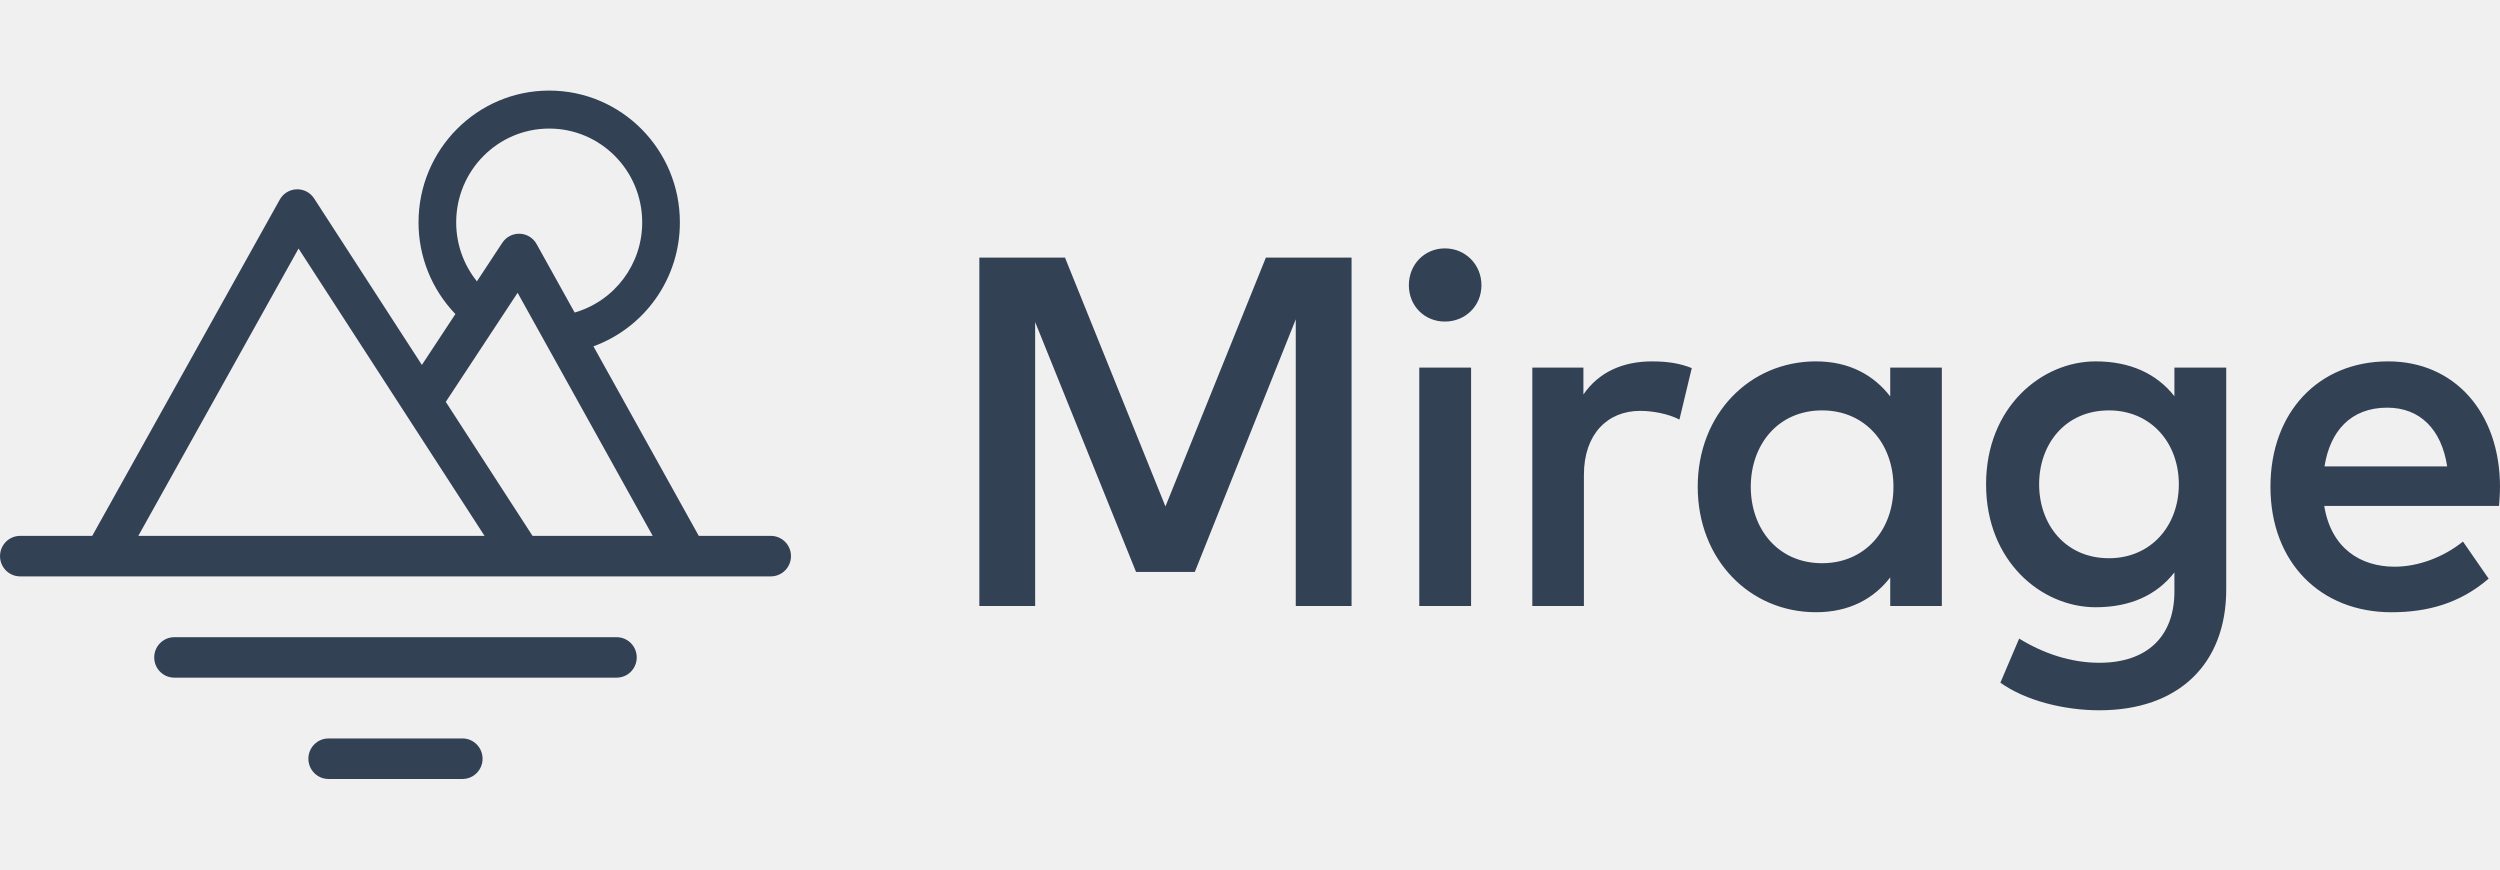
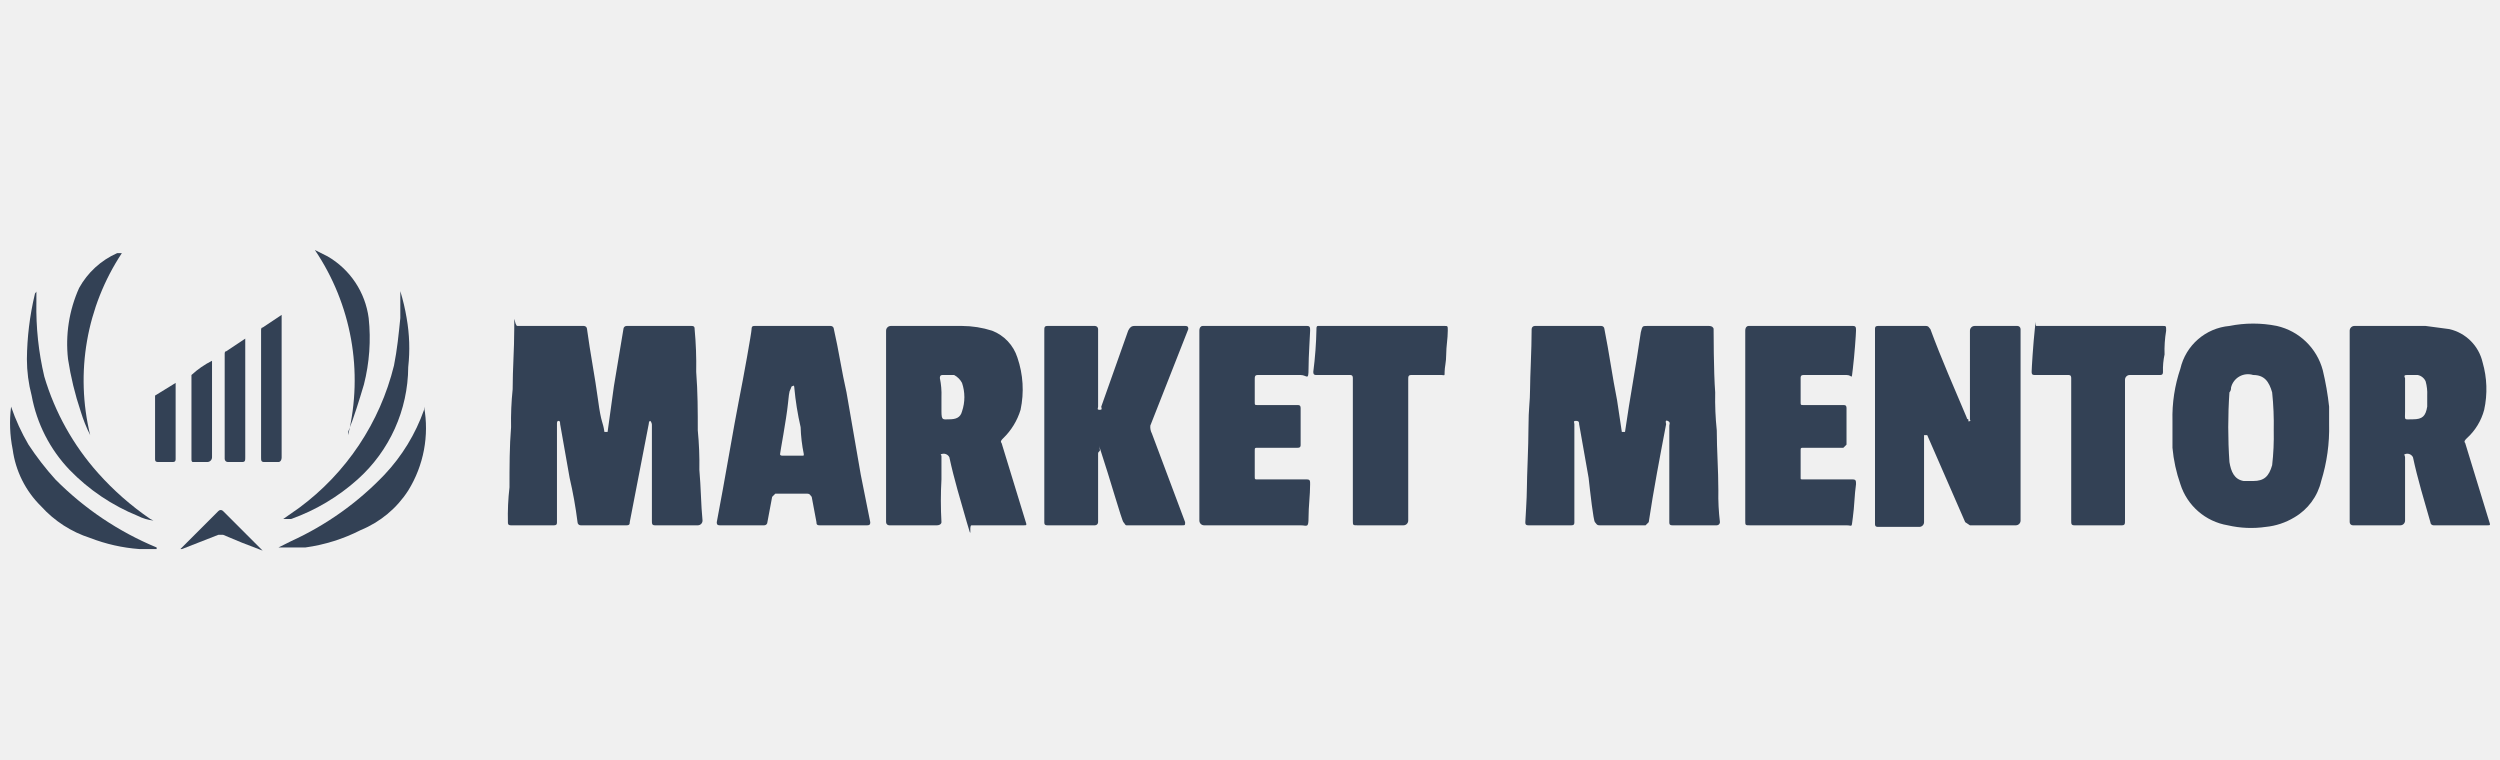
- <svg xmlns="http://www.w3.org/2000/svg" width="138" height="48" fill="none">
-   <g clip-path="url(#a)" fill="#334155">
-     <path fill-rule="evenodd" clip-rule="evenodd" d="M30.316 5c3.984 0 7.213 3.256 7.213 7.273a7.272 7.272 0 0 1-4.771 6.845l5.814 10.462h3.98c.613 0 1.11.5 1.11 1.118 0 .618-.497 1.118-1.11 1.118H1.11c-.612 0-1.109-.5-1.109-1.118 0-.618.497-1.118 1.11-1.118h3.98l10.353-18.562a1.106 1.106 0 0 1 1.896-.063l5.948 9.189 1.85-2.809a7.28 7.28 0 0 1-2.035-5.062c0-4.017 3.23-7.273 7.214-7.273h-.001Zm-5.709 17.183 4.788 7.397h6.634l-7.457-13.418-3.965 6.021Zm2.14 7.397L16.48 13.72 7.635 29.58H26.747Zm8.702-17.307a5.172 5.172 0 0 1-3.728 4.98l-2.101-3.781a1.106 1.106 0 0 0-1.892-.072l-1.402 2.13a5.18 5.18 0 0 1-1.144-3.257c0-2.859 2.299-5.176 5.134-5.176 2.835 0 5.133 2.317 5.133 5.176Z" />
-     <path d="M9.62 35.173c-.611 0-1.107.5-1.107 1.117s.496 1.116 1.107 1.116h24.42c.612 0 1.108-.5 1.108-1.116 0-.617-.496-1.117-1.107-1.117H9.62Zm8.513 5.59c-.613 0-1.11.5-1.11 1.119 0 .617.497 1.118 1.11 1.118h7.396c.612 0 1.109-.5 1.109-1.118 0-.618-.497-1.12-1.11-1.12h-7.395Z" />
-     <path fill-rule="evenodd" clip-rule="evenodd" d="M120.027 21.871c-.982-1.25-2.453-1.923-4.347-1.923-2.984 0-6.049 2.528-6.049 6.786 0 4.258 3.065 6.786 6.049 6.786 1.894 0 3.365-.66 4.347-1.923v1.058c0 2.445-1.472 3.93-4.142 3.93-1.594 0-3.107-.524-4.428-1.334l-1.036 2.432c1.376.99 3.515 1.525 5.464 1.525 4.36 0 7.003-2.54 7.003-6.677v-12.24h-2.861v1.58Zm-7.467 4.863c0-2.225 1.444-4.08 3.855-4.08 2.303 0 3.857 1.773 3.857 4.08 0 2.308-1.554 4.08-3.857 4.08-2.411 0-3.855-1.867-3.855-4.08Zm-8.219-4.849c-.899-1.168-2.248-1.937-4.101-1.937-3.65 0-6.526 2.898-6.526 6.923s2.875 6.924 6.526 6.924c1.854 0 3.202-.755 4.101-1.923v1.58h2.848v-13.16h-2.848v1.593Zm-7.698 4.986c0-2.307 1.486-4.217 3.938-4.217 2.357 0 3.938 1.813 3.938 4.217s-1.581 4.218-3.938 4.218c-2.452 0-3.938-1.91-3.938-4.218ZM138 26.858c-.013-4.107-2.52-6.91-6.172-6.91-3.842 0-6.499 2.803-6.499 6.924 0 4.176 2.766 6.924 6.676 6.924 1.976 0 3.774-.48 5.368-1.854l-1.417-2.048c-1.076.865-2.466 1.388-3.774 1.388-1.853 0-3.501-.99-3.883-3.353h9.647c.027-.329.054-.7.054-1.07Zm-9.687-1.113c.3-1.923 1.43-3.242 3.46-3.242 1.813 0 2.998 1.195 3.311 3.242h-6.771Z" />
-     <path d="m64.333 27.957-5.546-13.738H54.06v19.233h3.08V17.777L62.71 31.57h3.243l5.573-13.944v15.826h3.08V14.219h-4.729l-5.545 13.738h.001Zm16.871 5.495v-13.16h-2.86v13.16h2.86Zm12.182-13.133c-.654-.261-1.322-.37-2.194-.37-1.594 0-2.93.576-3.788 1.826V20.29h-2.82v13.16h2.848v-7.24c0-2.238 1.294-3.53 3.106-3.53.695 0 1.567.165 2.166.48l.682-2.842Zm-11.61-4.575c0-1.14-.886-2.033-2.017-2.033-1.13 0-1.99.893-1.99 2.033s.86 2.006 1.99 2.006c1.131 0 2.017-.866 2.017-2.006Z" />
+ <svg xmlns="http://www.w3.org/2000/svg" viewBox="0 0 158 48">
+   <defs>
+     <style>
+       .a {
+         fill: none;
+       }
+ 
+       .b {
+         fill: #334155;
+       }
+     </style>
+   </defs>
+   <rect class="a" width="158" height="48" />
+   <g>
+     <path class="b" d="M108.7,33a.2.2,0,0,1-.2.2h-2.8c-.2,0-.2-.1-.2-.2V26.9c0-.1.1-.2-.1-.3s-.1.2-.1.2c-.4,2.1-.8,4.2-1.1,6.2l-.2.2h-2.9c-.2,0-.2-.1-.3-.2s-.3-1.9-.4-2.8l-.6-3.4c0-.1,0-.2-.2-.2s-.1.1-.1.2V33c0,.1,0,.2-.2.2H96.6c-.2,0-.2-.1-.2-.2s.1-1.5.1-2.2.1-2.6.1-3.8.1-1.6.1-2.4.1-2.5.1-3.8a.2.2,0,0,1,.2-.2h4.2a.2.2,0,0,1,.2.2c.3,1.5.5,3,.8,4.5l.3,2h.2c.3-2.1.7-4.2,1-6.3.1-.4.1-.4.4-.4H108c.2,0,.3.1.3.2s0,2.7.1,4a19.3,19.3,0,0,0,.1,2.4c0,1.2.1,2.5.1,3.8A14.1,14.1,0,0,0,108.7,33Z" />
+     <path class="b" d="M44.4,32.9a.3.3,0,0,1-.3.3H41.4c-.2,0-.2-.1-.2-.3v-6a.4.4,0,0,0-.1-.3c-.1,0-.1.2-.1.2L39.8,33c0,.1,0,.2-.2.2H36.7a.2.2,0,0,1-.2-.2,27.4,27.4,0,0,0-.5-2.8l-.6-3.4c0-.1,0-.2-.1-.2s-.1.1-.1.2V33c0,.1,0,.2-.2.2H32.3c-.2,0-.2-.1-.2-.2a15.5,15.5,0,0,1,.1-2.2c0-1.3,0-2.6.1-3.8a19.3,19.3,0,0,1,.1-2.4c0-1.3.1-2.5.1-3.8s0-.2.2-.2h4.2a.2.2,0,0,1,.2.2c.2,1.5.5,3,.7,4.5s.3,1.3.4,2h.2l.4-2.9.6-3.6a.2.2,0,0,1,.2-.2h4.1c.2,0,.2.1.2.2a24.4,24.4,0,0,1,.1,2.7c.1,1.3.1,2.5.1,3.7a21.8,21.8,0,0,1,.1,2.5C44.3,30.8,44.3,31.9,44.4,32.9Z" />
+     <path class="b" d="M127.7,26.9v6a.3.3,0,0,1-.3.3h-2.9l-.3-.2-2.4-5.5h-.2v5.5a.3.3,0,0,1-.3.3h-2.6c-.2,0-.2-.1-.2-.2V20.8c0-.1,0-.2.2-.2h3c.2,0,.2.1.3.2.7,1.9,1.5,3.7,2.3,5.6a.1.1,0,0,0,.1.1c0,.1,0,.2.1.1s0,0,0-.1h0V20.9a.3.3,0,0,1,.3-.3h2.7a.2.2,0,0,1,.2.2Z" />
+     <path class="b" d="M157.3,32.9,155.8,28c-.1-.1,0-.2.1-.3a3.7,3.7,0,0,0,1.1-1.8,6.1,6.1,0,0,0-.1-3,2.8,2.8,0,0,0-2.1-2.1l-1.5-.2h-4.5a.3.3,0,0,0-.3.3V33a.2.2,0,0,0,.2.2h3a.3.3,0,0,0,.3-.3v-4c0-.1-.1-.2,0-.2a.4.4,0,0,1,.5.2c.3,1.4.7,2.7,1.1,4.1a.2.2,0,0,0,.2.2h3.4C157.4,33.2,157.4,33.2,157.3,32.9Zm-3.9-7.2c-.1.6-.3.8-.9.8s-.5.1-.5-.5V23.9c-.1-.2,0-.2.2-.2h.6a.7.7,0,0,1,.5.4,2.8,2.8,0,0,1,.1.9Z" />
+     <path class="b" d="M64.8,32.9,63.3,28c-.1-.1,0-.2.1-.3a4.2,4.2,0,0,0,1.1-1.8,6.2,6.2,0,0,0-.2-3.3,2.7,2.7,0,0,0-1.6-1.7,6.3,6.3,0,0,0-1.9-.3H56.3a.3.3,0,0,0-.3.3V33a.2.2,0,0,0,.2.2h3c.2,0,.3-.1.3-.2a24.3,24.3,0,0,1,0-2.7V28.8s-.1-.1,0-.1a.4.4,0,0,1,.5.2c.3,1.4.7,2.7,1.1,4.1s.1.2.3.2h3.3C64.9,33.2,64.9,33.2,64.8,32.9Zm-4-6.9c-.1.4-.4.5-.8.5s-.5.1-.5-.5v-.9a4.9,4.9,0,0,0-.1-1.2c0-.2.1-.2.2-.2h.7a1.2,1.2,0,0,1,.5.5A2.8,2.8,0,0,1,60.8,26Z" />
+     <path class="b" d="M147.2,25.7a18.5,18.5,0,0,0-.4-2.3,3.9,3.9,0,0,0-2.9-2.8,7.6,7.6,0,0,0-3,0,3.5,3.5,0,0,0-3.1,2.7,9.5,9.5,0,0,0-.5,3.3v1.7a9.5,9.5,0,0,0,.5,2.3,3.8,3.8,0,0,0,3,2.6,6.5,6.5,0,0,0,2.4.1,4.3,4.3,0,0,0,1.8-.6,3.6,3.6,0,0,0,1.7-2.3,11.2,11.2,0,0,0,.5-3.6Zm-3.6,3.7c-.2.7-.5,1-1.2,1h-.6c-.6-.1-.8-.6-.9-1.2a32.3,32.3,0,0,1,0-4.4.4.4,0,0,0,.1-.3,1.1,1.1,0,0,1,1.4-.8c.7,0,1,.4,1.2,1.1a19.3,19.3,0,0,1,.1,2.4A16.2,16.2,0,0,1,143.6,29.4Z" />
+     <path class="b" d="M72.7,26.9a.9.9,0,0,0,.1.5L74.9,33c0,.2,0,.2-.2.2H71.2c-.1,0-.1-.1-.2-.2s-.9-2.9-1.4-4.4,0-.2-.1-.1-.1.1-.1.2V33a.2.2,0,0,1-.2.2h-3c-.2,0-.2-.1-.2-.2V20.9c0-.2,0-.3.2-.3h3a.2.2,0,0,1,.2.2v4.9c0,.1-.1.2.1.2s.1-.1.1-.2l1.7-4.8c.1-.2.2-.3.4-.3h3.2c.2,0,.2.1.2.2Z" />
+     <path class="b" d="M54.4,30l-.9-5.2c-.3-1.3-.5-2.7-.8-4a.2.2,0,0,0-.2-.2H47.7c-.1,0-.2,0-.2.2s-.5,3-.8,4.5-.9,5.1-1.4,7.7c0,.1,0,.2.2.2h2.8a.2.2,0,0,0,.2-.2l.3-1.6.2-.2h2c.2,0,.2.1.3.2l.3,1.6c0,.1,0,.2.2.2h3c.2,0,.2-.1.2-.2Zm-3.7-1.2H49.5c-.1,0-.2,0-.2-.1s.4-2.2.5-3.2.1-.7.2-1a.1.1,0,0,1,.1-.1c.1-.1.1.1.1.1a18.7,18.7,0,0,0,.4,2.5,9.9,9.9,0,0,0,.2,1.7C50.8,28.8,50.8,28.8,50.7,28.8Z" />
+     <path class="b" d="M117.3,30.6c-.1.7-.1,1.4-.2,2.1s0,.5-.4.5h-6.1c-.3,0-.3,0-.3-.3v-12c0-.2.1-.3.2-.3h6.6c.2,0,.2.1.2.3s-.1,1.6-.2,2.4,0,.4-.4.4H114c-.2,0-.2.1-.2.2v1.5c0,.2,0,.2.2.2h2.5c.1,0,.2,0,.2.2v2.3l-.2.2H114c-.2,0-.2,0-.2.2v1.7c0,.1,0,.1.2.1h3.1C117.3,30.3,117.3,30.4,117.3,30.6Z" />
+     <path class="b" d="M82.8,30.6c0,.7-.1,1.4-.1,2.1s-.1.5-.5.5H76.1a.3.3,0,0,1-.3-.3v-12c0-.2.1-.3.2-.3h6.6c.2,0,.2.1.2.3s-.1,1.6-.1,2.4-.1.4-.5.4H79.5c-.2,0-.2.1-.2.3v1.4c0,.2,0,.2.2.2H82c.1,0,.2,0,.2.2v2.3c0,.1,0,.2-.2.2H79.5c-.2,0-.2,0-.2.2v1.6c0,.2,0,.2.2.2h3.1C82.8,30.3,82.8,30.4,82.8,30.6Z" />
+     <path class="b" d="M136.9,20.9a7.6,7.6,0,0,0-.1,1.5,4.5,4.5,0,0,0-.1,1.1c0,.2-.1.2-.2.2h-1.9a.3.3,0,0,0-.3.3v8.9c0,.2,0,.3-.2.3h-3c-.2,0-.2-.1-.2-.3v-9c0-.2-.1-.2-.2-.2h-2.1c-.1,0-.2,0-.2-.2s.1-1.8.2-2.7,0-.2.1-.2h8C136.9,20.6,136.9,20.6,136.9,20.9Z" />
+     <path class="b" d="M91.5,20.9c0,.5-.1,1-.1,1.5s-.1.8-.1,1.1,0,.2-.2.2H89.2c-.2,0-.2.1-.2.3v8.9a.3.3,0,0,1-.3.3H85.8c-.3,0-.3,0-.3-.3v-9c0-.2-.1-.2-.2-.2H83.2c-.1,0-.2,0-.2-.2a24.5,24.5,0,0,0,.2-2.7c0-.1,0-.2.1-.2h8C91.5,20.6,91.5,20.6,91.5,20.9Z" />
+     <path class="b" d="M9.9,34.7H8.8a10.8,10.8,0,0,1-3.1-.7A7.1,7.1,0,0,1,2.6,32,6.2,6.2,0,0,1,.8,28.4a8.4,8.4,0,0,1-.1-2.7,13.3,13.3,0,0,0,1.1,2.4,18.4,18.4,0,0,0,1.7,2.2,19.5,19.5,0,0,0,6.4,4.3Z" />
+     <path class="b" d="M25.8,31a6.5,6.5,0,0,1-3,2.5,11,11,0,0,1-3.5,1.1H17.6l.8-.4A19.1,19.1,0,0,0,24.3,30a11.6,11.6,0,0,0,2.5-4.1v-.2A7.5,7.5,0,0,1,25.8,31Z" />
+     <path class="b" d="M9.7,32.9a2.9,2.9,0,0,1-1-.3,12.6,12.6,0,0,1-4.3-2.9A9.2,9.2,0,0,1,2,25a9.1,9.1,0,0,1-.3-2.3,18.4,18.4,0,0,1,.5-4.1c0-.1.1-.1.1-.2v.7a18.8,18.8,0,0,0,.5,4.7,16,16,0,0,0,3.4,6.1,18.1,18.1,0,0,0,3.3,2.9Z" />
+     <path class="b" d="M25.8,23.2a9.6,9.6,0,0,1-3.2,7.1,12.7,12.7,0,0,1-4.2,2.5h-.5l1-.7a15.9,15.9,0,0,0,6-9c.2-1,.3-2,.4-3V18.4a13.6,13.6,0,0,1,.4,1.7A10.9,10.9,0,0,1,25.8,23.2Z" />
+     <path class="b" d="M17.8,19.9v9c0,.2-.1.3-.2.3h-.9c-.2,0-.2-.1-.2-.3v-8c0-.1,0-.2.1-.2Z" />
+     <path class="b" d="M5.7,27.5A9.4,9.4,0,0,1,5.1,26a19.8,19.8,0,0,1-.8-3.3A8.6,8.6,0,0,1,5,18.2,5.1,5.1,0,0,1,7.4,16h.3A14.6,14.6,0,0,0,5.7,27.5Z" />
+     <path class="b" d="M23,24.3c-.3,1-.6,2-1,3v.2a14.7,14.7,0,0,0-2.1-11.7l.8.4a5.3,5.3,0,0,1,2.6,3.9A11.9,11.9,0,0,1,23,24.3Z" />
+     <path class="b" d="M15.5,28.9c0,.2,0,.3-.2.3h-.9a.2.2,0,0,1-.2-.2V22.4c0-.1,0-.2.1-.2l1.2-.8v7.5Z" />
+     <path class="b" d="M13.4,22.8v6.1a.3.3,0,0,1-.3.3h-.9c-.1,0-.1-.1-.1-.2V23.7h0A5.7,5.7,0,0,1,13.4,22.8Z" />
+     <path class="b" d="M11.1,24.2V29c0,.1,0,.2-.2.2H10c-.2,0-.2-.1-.2-.2V25Z" />
+     <path class="b" d="M16.6,34.8l-1.3-.5-1.2-.5h-.3l-2.3.9h-.1l2.4-2.4a.2.2,0,0,1,.3,0l2.4,2.4Z" />
+     <path class="b" d="M9.7,32.9h0Z" />
+     <path class="b" d="M17.9,32.9h0Z" />
+     <polygon class="b" points="11.3 34.8 11.3 34.8 11.3 34.8 11.3 34.8" />
+     <polygon class="b" points="16.6 34.8 16.6 34.8 16.6 34.8 16.6 34.8" />
  </g>
-   <defs>
-     <clipPath id="a">
-       <path fill="#fff" d="M0 0h138v48H0z" />
-     </clipPath>
-   </defs>
</svg>
